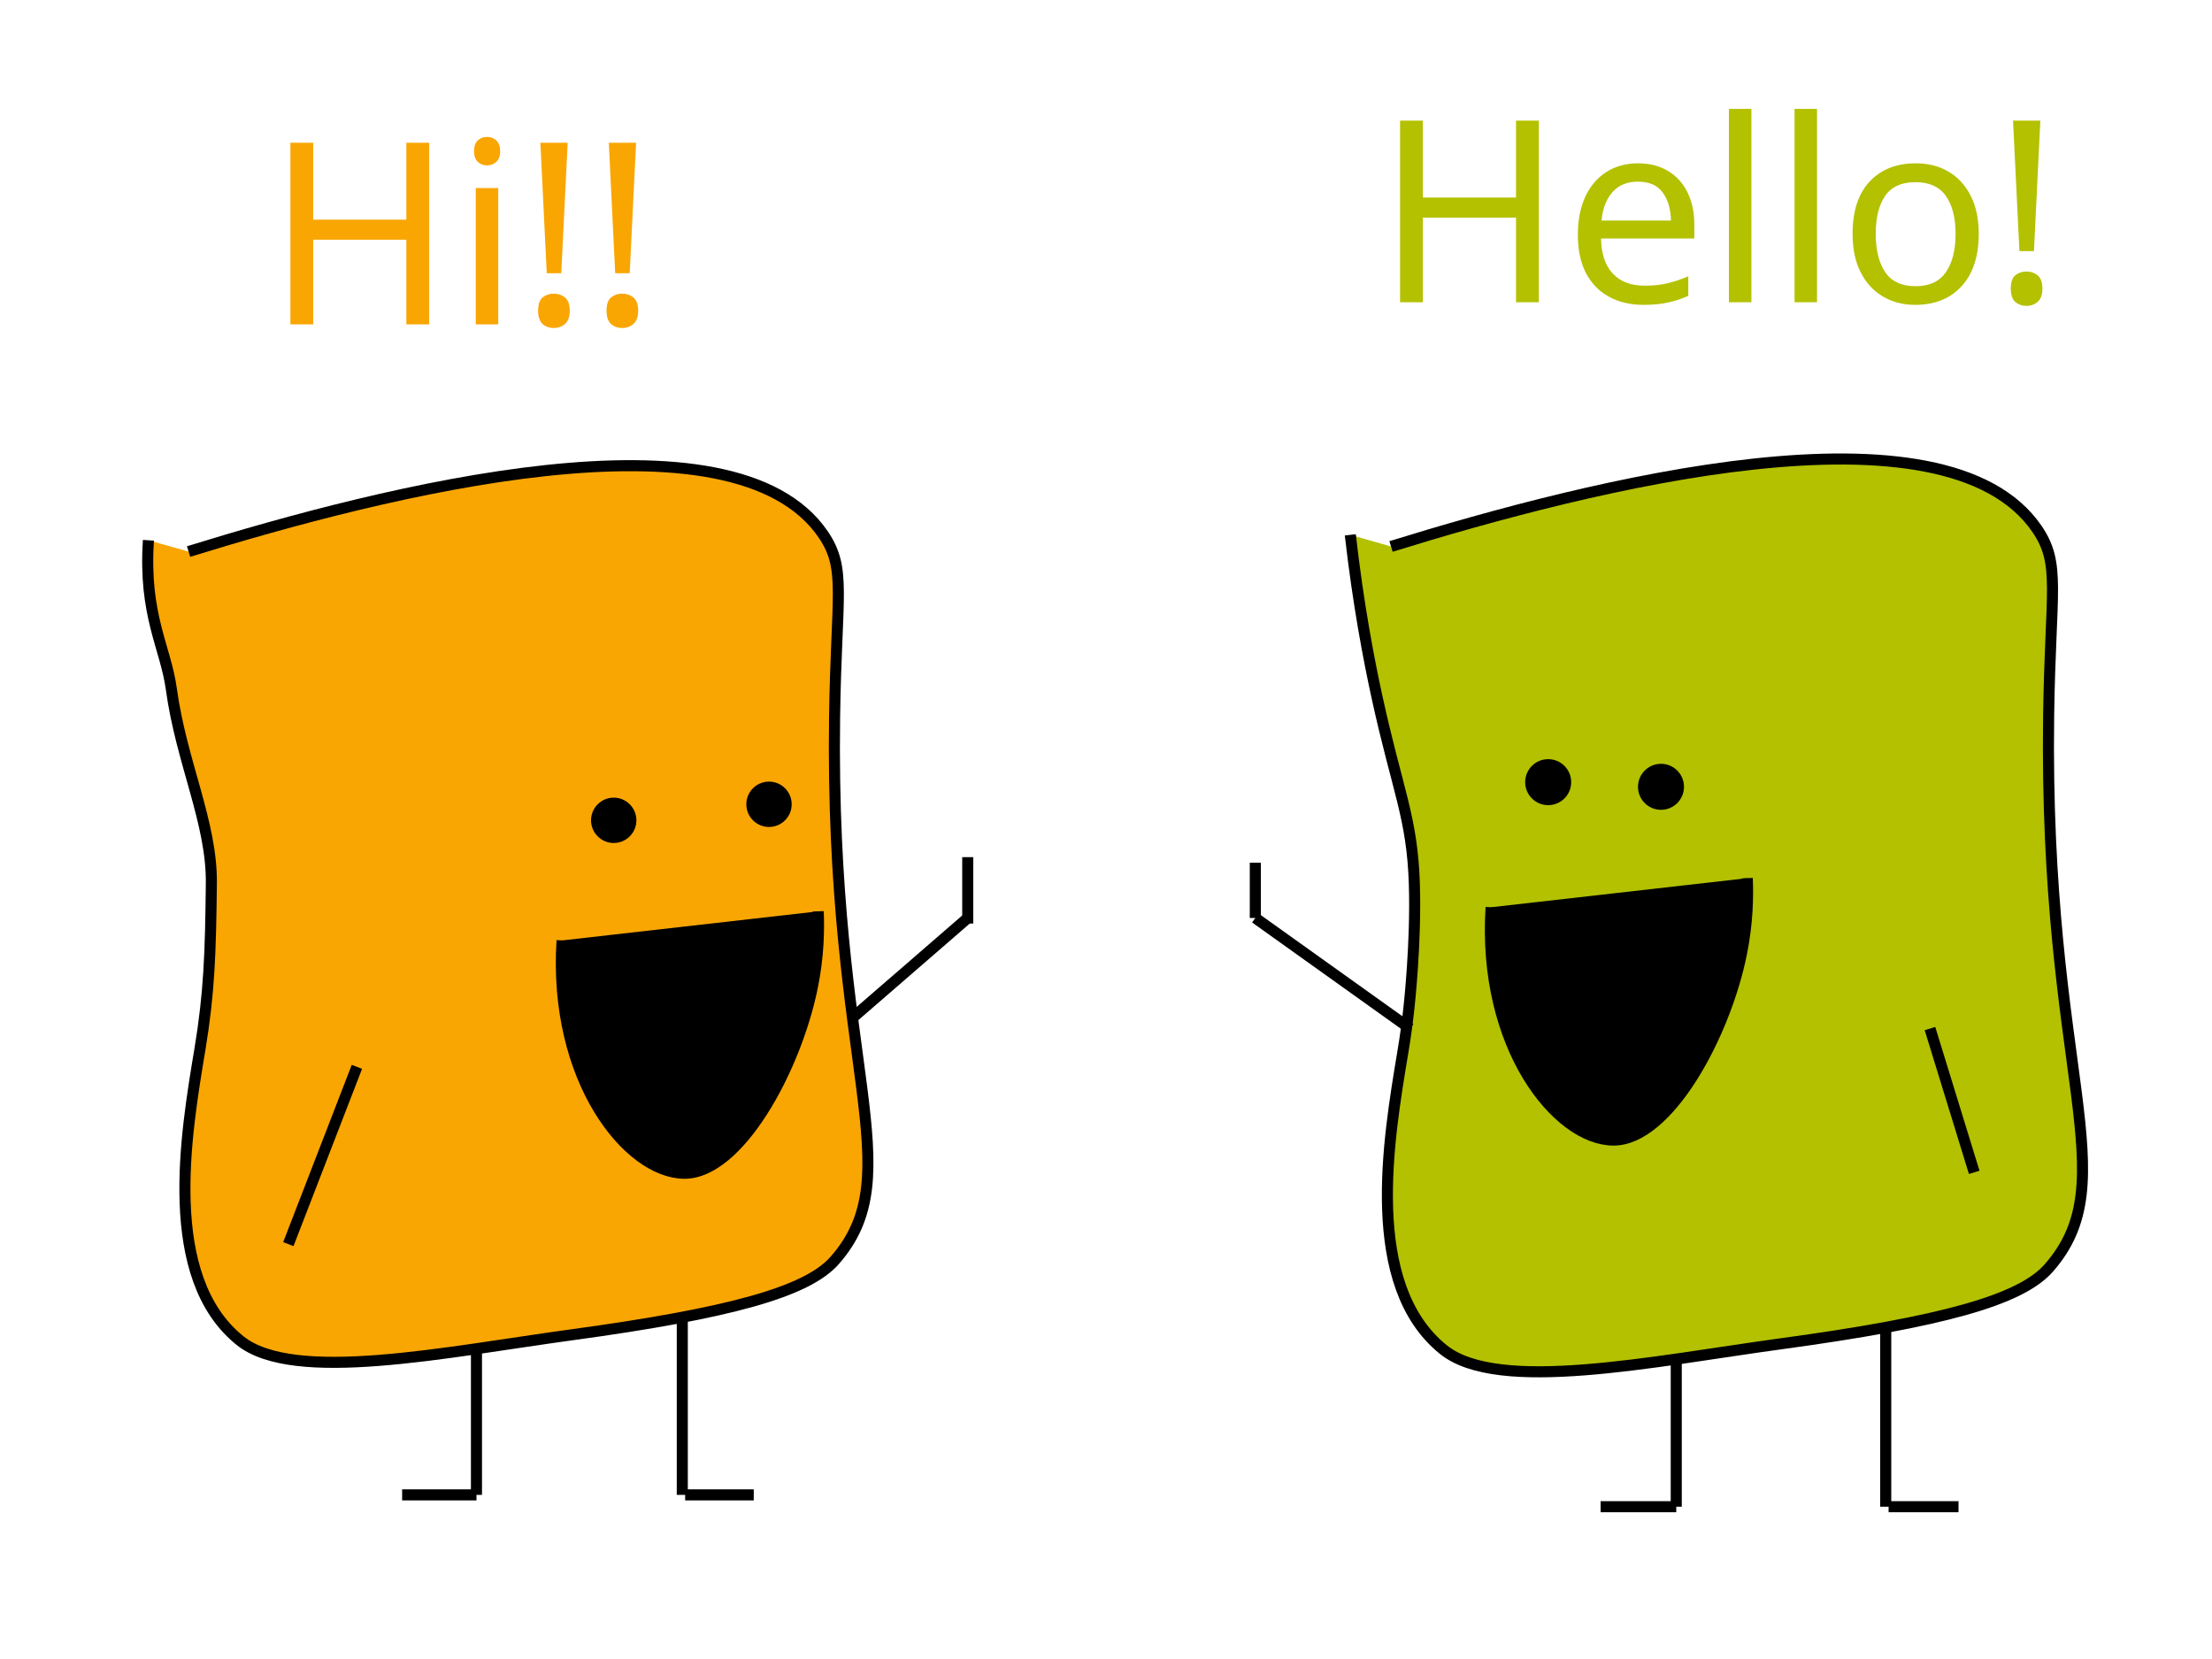
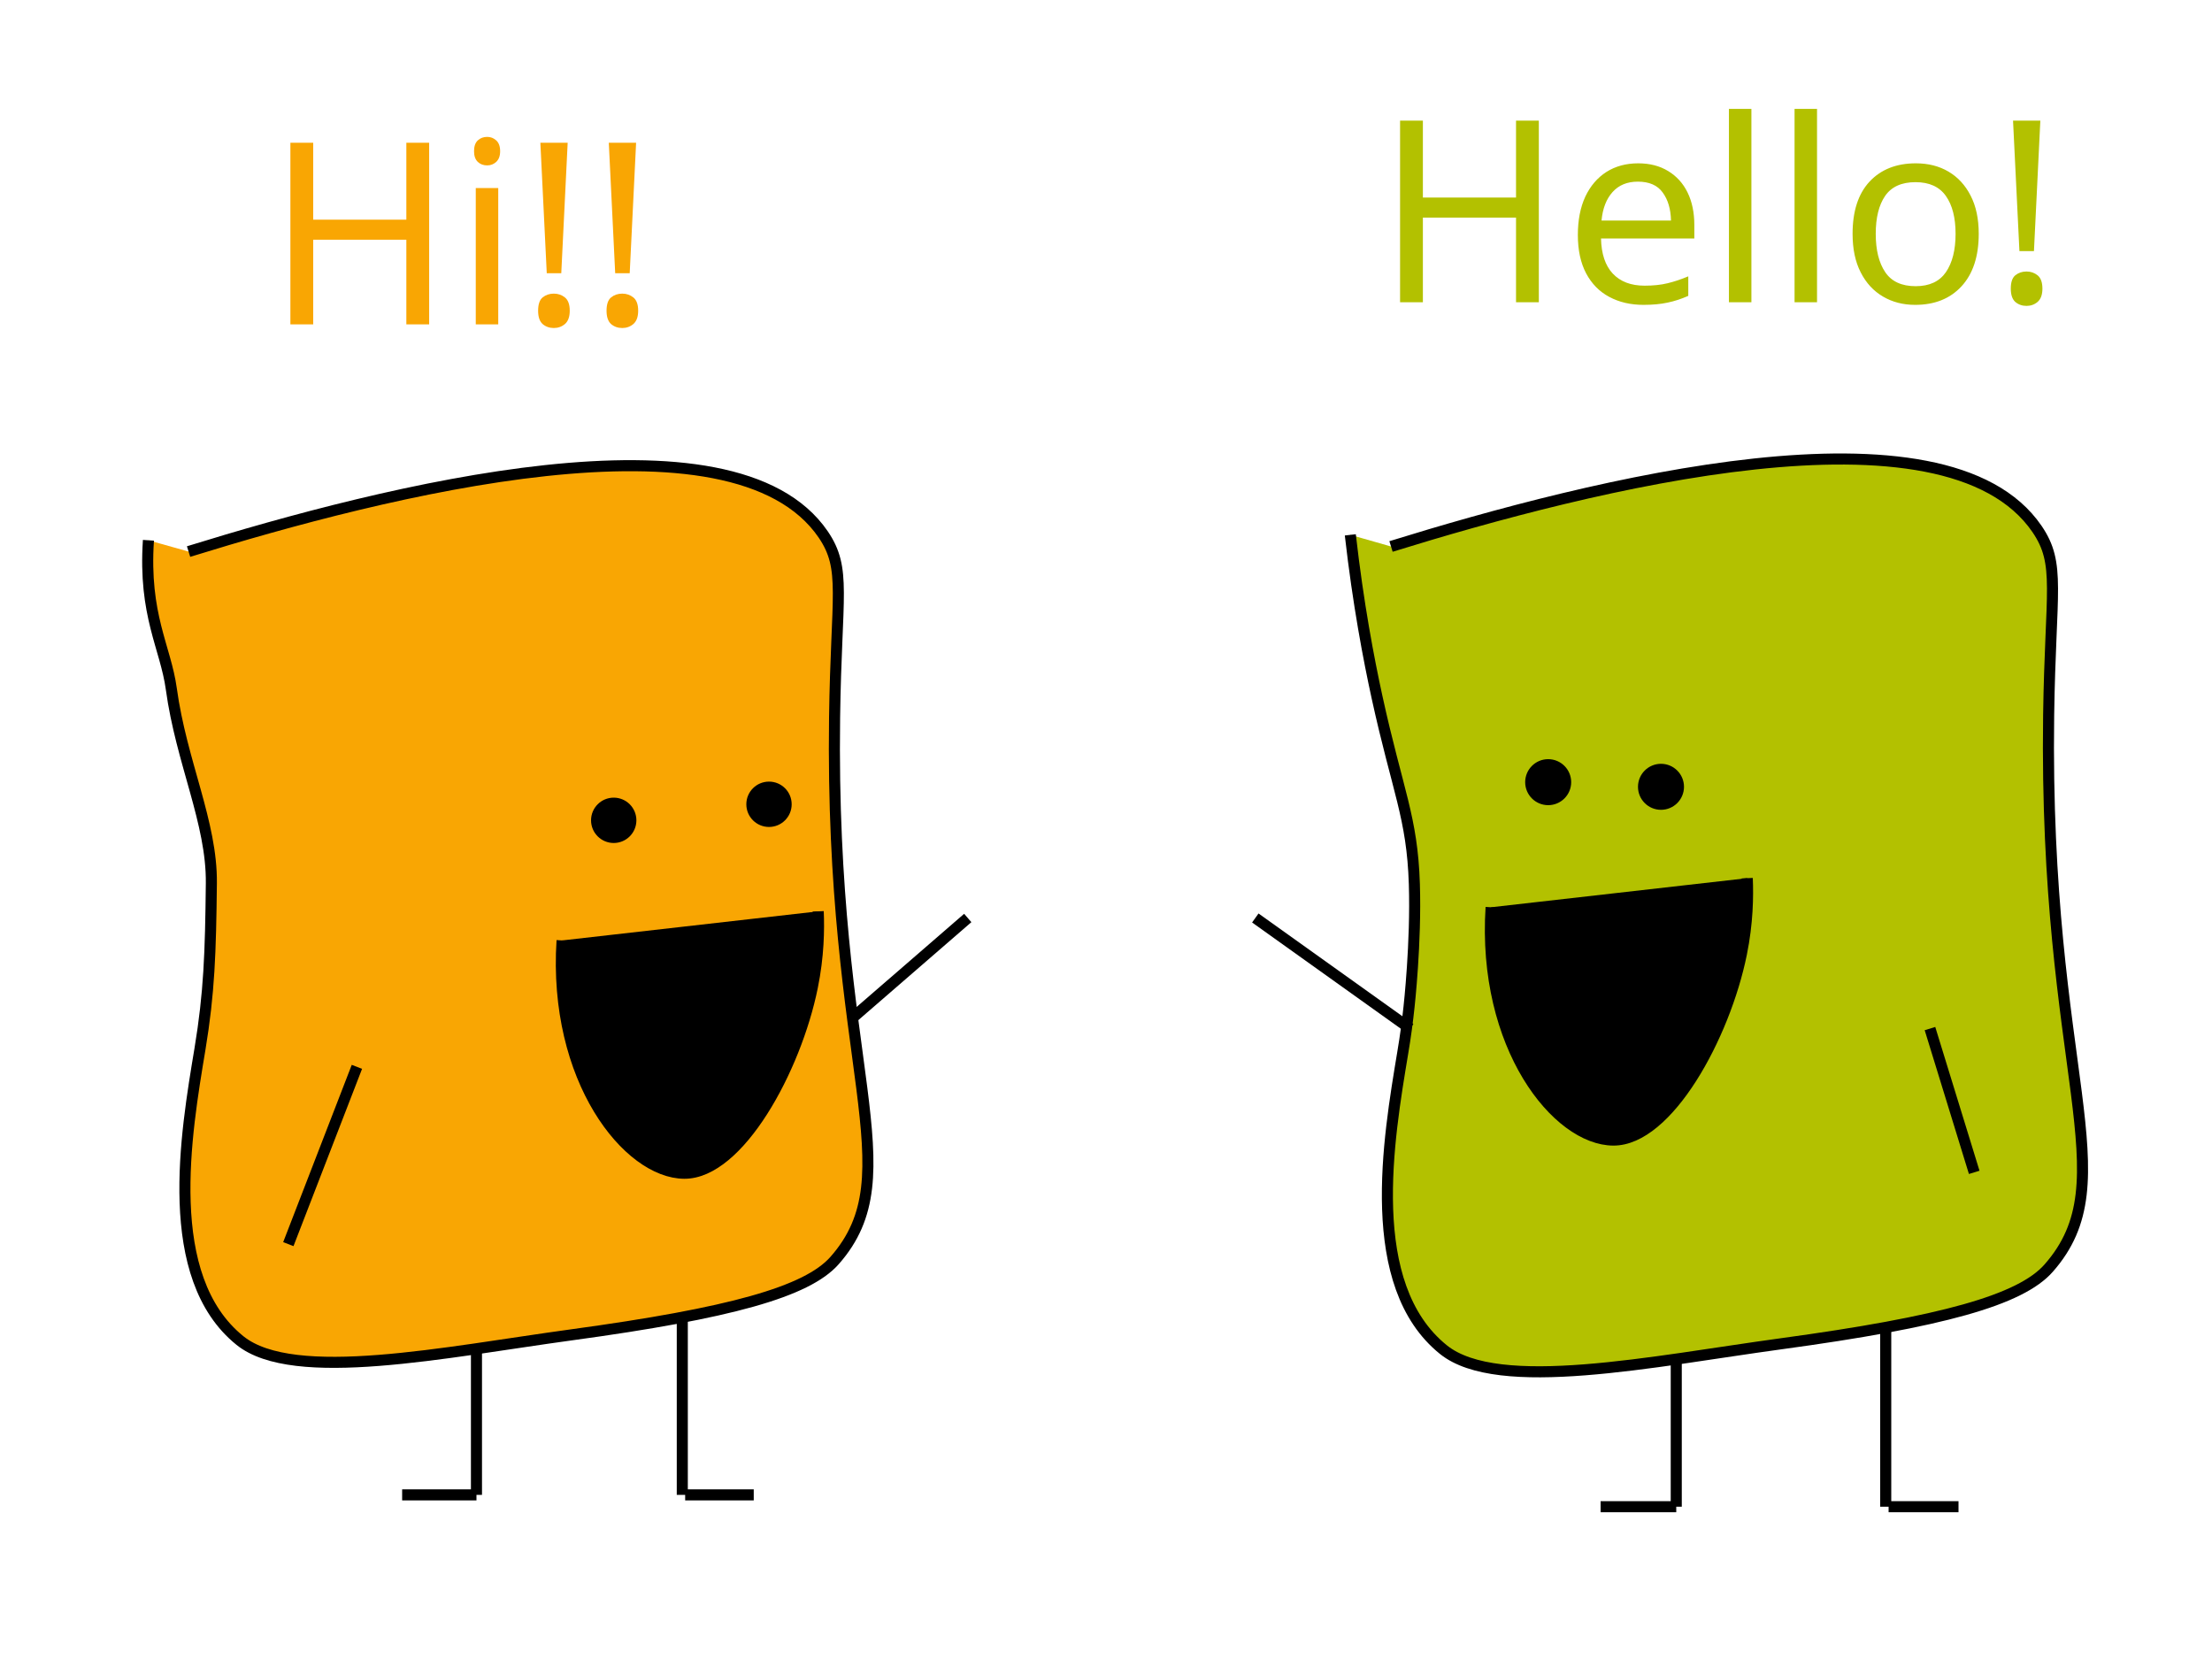
<svg xmlns="http://www.w3.org/2000/svg" version="1.1" x="0px" y="0px" viewBox="0 0 200 150" style="enable-background:new 0 0 200 150;" xml:space="preserve">
  <style type="text/css">
	.st0{fill:#F9A603;stroke:#000000;stroke-miterlimit:10;}
	.st1{fill:none;stroke:#000000;stroke-miterlimit:10;}
	.st2{stroke:#000000;stroke-miterlimit:10;}
	.st3{fill:#B3C100;stroke:#000000;stroke-miterlimit:10;}
	.st4{fill:none;}
	.st5{fill:#F9A603;}
	.st6{font-family:'MyriadPro-Regular';}
	.st7{font-size:23px;}
	.st8{fill:#B3C100;}
</style>
  <g id="Layer_1">
    <path class="st0" d="M17.05,49.87c17.77-5.51,49.22-13.5,57.38-1.55c2.13,3.13,1.18,5.44,1.03,16.54   c-0.43,31.83,6.99,41.18,0,49.11c-2.5,2.84-9.49,4.77-23.78,6.72c-11.37,1.55-25.11,4.44-29.98,0.52   c-7.13-5.74-4.89-18.72-3.62-26.36c0.84-5.08,0.96-8.67,1.03-14.99c0.06-5.49-2.71-10.92-3.62-17.57   c-0.52-3.78-2.52-6.65-2.07-13.44" />
    <line class="st1" x1="61.69" y1="119.14" x2="61.69" y2="135.16" />
    <line class="st1" x1="68.15" y1="135.16" x2="61.95" y2="135.16" />
    <line class="st1" x1="43.08" y1="122.24" x2="43.08" y2="135.16" />
    <line class="st1" x1="36.36" y1="135.16" x2="43.08" y2="135.16" />
    <line class="st1" x1="77.16" y1="91.96" x2="87.5" y2="83" />
    <line class="st1" x1="32.27" y1="96.46" x2="26.07" y2="112.49" />
    <circle class="st2" cx="69.53" cy="72.72" r="1.55" />
    <circle class="st2" cx="55.49" cy="74.17" r="1.55" />
    <path class="st3" d="M125.77,49.41c18.09-5.61,50.1-13.75,58.41-1.58c2.17,3.18,1.21,5.53,1.05,16.84   c-0.44,32.4,7.11,41.92,0,49.99c-2.54,2.89-9.66,4.86-24.2,6.84c-11.58,1.58-25.56,4.52-30.52,0.53   c-7.26-5.84-4.97-19.06-3.68-26.84c0.25-1.48,0.43-2.83,0.57-4.16c0,0,0.65-5.8,0.48-11.1c-0.19-6.04-1.51-8.37-3.38-16.92   c-0.74-3.39-1.7-8.4-2.41-14.65" />
    <line class="st1" x1="170.5" y1="119.92" x2="170.5" y2="136.23" />
    <line class="st1" x1="177.08" y1="136.23" x2="170.76" y2="136.23" />
    <line class="st1" x1="151.56" y1="123.07" x2="151.56" y2="136.23" />
    <line class="st1" x1="144.72" y1="136.23" x2="151.56" y2="136.23" />
    <line class="st1" x1="174.5" y1="93" x2="178.5" y2="106" />
    <line class="st1" x1="127.5" y1="93" x2="113.5" y2="83" />
    <circle class="st2" cx="139.98" cy="70.72" r="1.58" />
    <circle class="st2" cx="150.18" cy="71.14" r="1.58" />
    <path class="st2" d="M134.82,82.03c-0.81,12.58,5.97,21.03,11.05,21.05c4.93,0.02,10.07-9.39,11.58-16.84   c0.57-2.8,0.6-5.2,0.53-6.84" />
-     <line class="st1" x1="113.5" y1="83" x2="113.5" y2="78" />
-     <line class="st1" x1="87.5" y1="77.5" x2="87.5" y2="83.5" />
    <path class="st2" d="M50.82,85.03c-0.81,12.58,5.97,21.03,11.05,21.05c4.93,0.02,10.07-9.39,11.58-16.84   c0.57-2.8,0.6-5.2,0.53-6.84" />
  </g>
  <g id="Layer_2">
    <rect x="16" y="13" class="st4" width="47" height="23" />
    <text transform="matrix(1 0 0 1 24.0215 29.3296)" class="st5 st6 st7">Hi!!</text>
  </g>
  <g id="Layer_3">
    <rect x="124" y="11" class="st4" width="56" height="23" />
    <text transform="matrix(1 0 0 1 124.3545 27.3296)" class="st8 st6 st7">Hello!</text>
  </g>
</svg>
